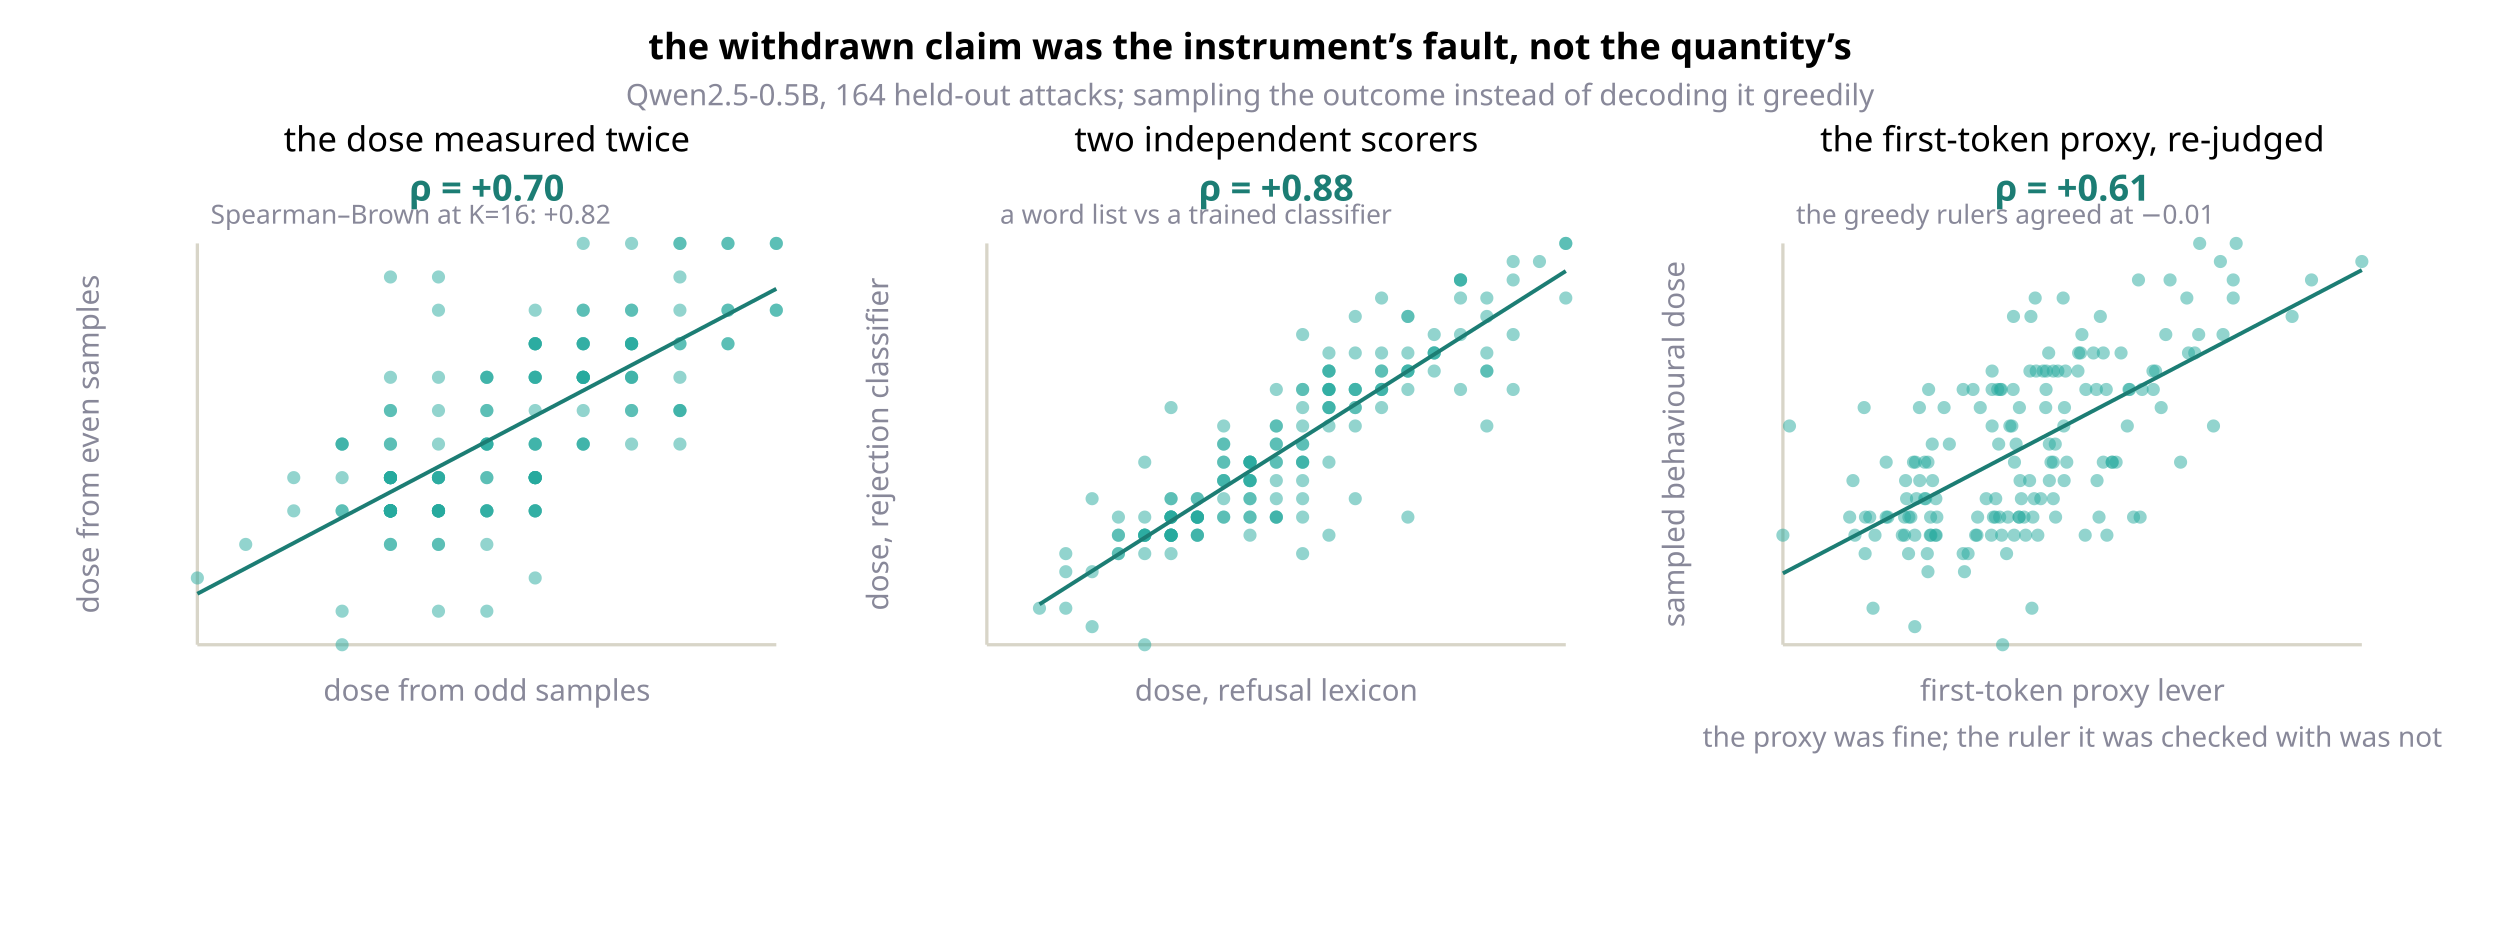
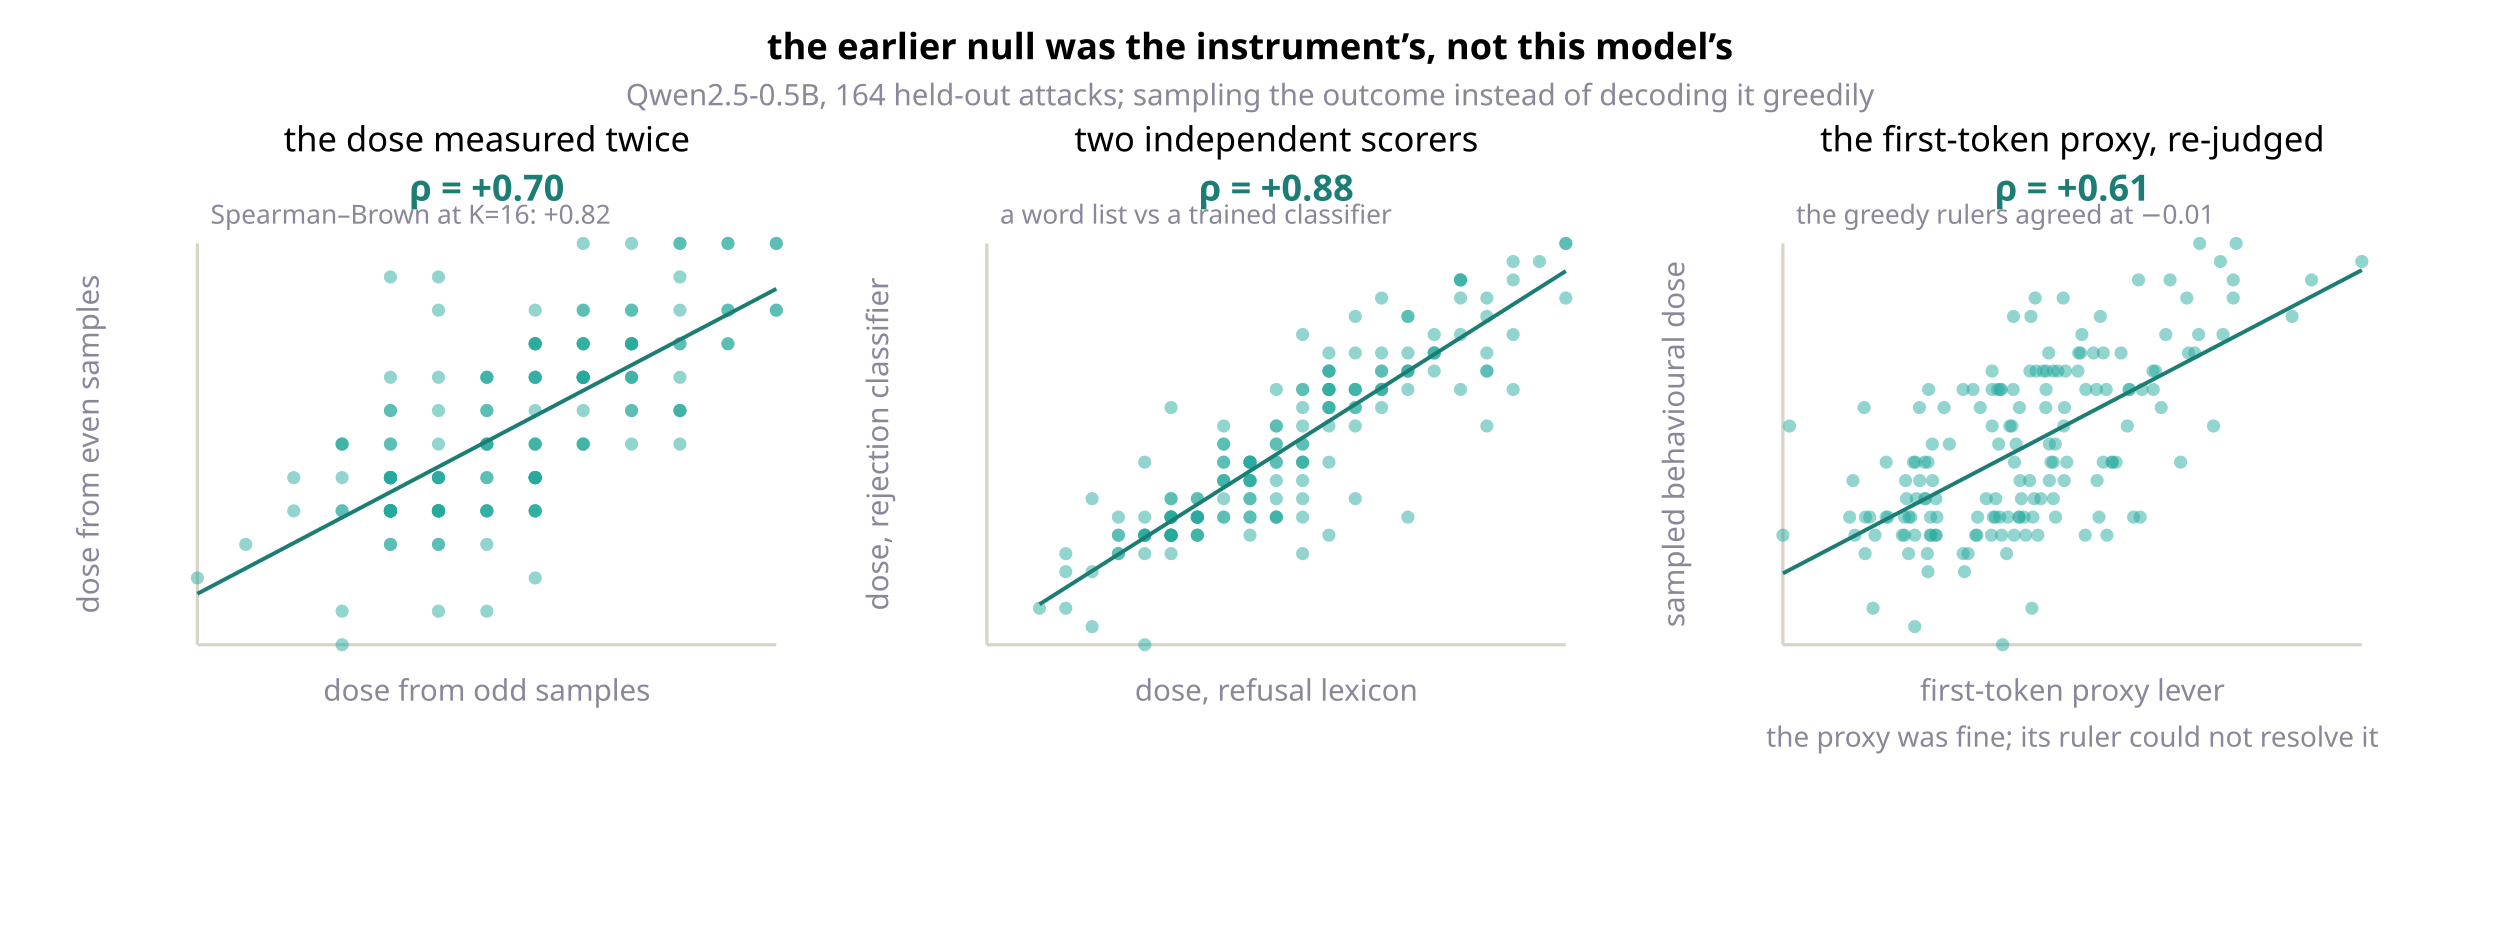
<svg xmlns="http://www.w3.org/2000/svg" viewBox="0 0 760 286" role="img" aria-label="The sampled instrument: split-half reliability, agreement between two scorers, and the proxy rehabilitated" font-family="ui-sans-serif,system-ui,sans-serif">
-   <text x="380" y="18" text-anchor="middle" font-size="11" font-weight="600" fill="currentColor">the withdrawn claim was the instrument’s fault, not the quantity’s</text>
+   <text x="380" y="18" text-anchor="middle" font-size="11" font-weight="600" fill="currentColor">the earlier null was the instrument’s, not this model’s</text>
  <text x="380" y="32" text-anchor="middle" font-size="9" fill="#889">Qwen2.5-0.5B, 164 held-out attacks; sampling the outcome instead of decoding it greedily</text>
  <text x="148" y="46" text-anchor="middle" font-size="10.5" fill="currentColor">the dose measured twice</text>
  <text x="148" y="61" text-anchor="middle" font-size="11" font-weight="600" fill="#1c7d74">ρ = +0.70</text>
  <line x1="60" y1="196" x2="236" y2="196" stroke="#d8d5c8" />
  <line x1="60" y1="196" x2="60" y2="74" stroke="#d8d5c8" />
  <text x="148" y="213" text-anchor="middle" font-size="9" fill="#889">dose from odd samples</text>
  <text x="30" y="135" text-anchor="middle" font-size="9" fill="#889" transform="rotate(-90 30 135)">dose from even samples</text>
  <circle cx="206.7" cy="124.8" r="2" fill="#26A99D" opacity="0.5" />
  <circle cx="133.3" cy="155.3" r="2" fill="#26A99D" opacity="0.5" />
  <circle cx="133.3" cy="155.3" r="2" fill="#26A99D" opacity="0.5" />
  <circle cx="148.0" cy="135.0" r="2" fill="#26A99D" opacity="0.5" />
  <circle cx="104.0" cy="135.0" r="2" fill="#26A99D" opacity="0.5" />
  <circle cx="148.0" cy="155.3" r="2" fill="#26A99D" opacity="0.5" />
  <circle cx="148.0" cy="135.0" r="2" fill="#26A99D" opacity="0.5" />
  <circle cx="133.3" cy="155.3" r="2" fill="#26A99D" opacity="0.5" />
  <circle cx="206.7" cy="84.2" r="2" fill="#26A99D" opacity="0.5" />
  <circle cx="177.3" cy="94.3" r="2" fill="#26A99D" opacity="0.5" />
  <circle cx="177.3" cy="104.5" r="2" fill="#26A99D" opacity="0.5" />
  <circle cx="206.7" cy="124.8" r="2" fill="#26A99D" opacity="0.5" />
  <circle cx="118.7" cy="155.3" r="2" fill="#26A99D" opacity="0.5" />
  <circle cx="162.7" cy="145.2" r="2" fill="#26A99D" opacity="0.5" />
  <circle cx="162.7" cy="94.3" r="2" fill="#26A99D" opacity="0.5" />
  <circle cx="162.7" cy="104.5" r="2" fill="#26A99D" opacity="0.5" />
  <circle cx="118.7" cy="145.2" r="2" fill="#26A99D" opacity="0.5" />
  <circle cx="177.3" cy="114.7" r="2" fill="#26A99D" opacity="0.5" />
  <circle cx="104.0" cy="155.3" r="2" fill="#26A99D" opacity="0.5" />
  <circle cx="162.7" cy="155.3" r="2" fill="#26A99D" opacity="0.5" />
  <circle cx="206.7" cy="114.7" r="2" fill="#26A99D" opacity="0.5" />
  <circle cx="177.3" cy="94.3" r="2" fill="#26A99D" opacity="0.5" />
  <circle cx="104.0" cy="135.0" r="2" fill="#26A99D" opacity="0.5" />
  <circle cx="162.7" cy="155.3" r="2" fill="#26A99D" opacity="0.5" />
  <circle cx="118.7" cy="135.0" r="2" fill="#26A99D" opacity="0.5" />
  <circle cx="118.7" cy="145.2" r="2" fill="#26A99D" opacity="0.5" />
  <circle cx="118.7" cy="165.5" r="2" fill="#26A99D" opacity="0.5" />
  <circle cx="118.7" cy="84.2" r="2" fill="#26A99D" opacity="0.5" />
  <circle cx="89.3" cy="145.2" r="2" fill="#26A99D" opacity="0.5" />
  <circle cx="118.7" cy="135.0" r="2" fill="#26A99D" opacity="0.5" />
  <circle cx="118.7" cy="124.8" r="2" fill="#26A99D" opacity="0.5" />
  <circle cx="118.7" cy="155.3" r="2" fill="#26A99D" opacity="0.5" />
  <circle cx="162.7" cy="114.7" r="2" fill="#26A99D" opacity="0.5" />
  <circle cx="192.0" cy="104.5" r="2" fill="#26A99D" opacity="0.5" />
  <circle cx="162.7" cy="114.7" r="2" fill="#26A99D" opacity="0.5" />
  <circle cx="192.0" cy="104.5" r="2" fill="#26A99D" opacity="0.5" />
  <circle cx="192.0" cy="124.8" r="2" fill="#26A99D" opacity="0.5" />
  <circle cx="118.7" cy="155.3" r="2" fill="#26A99D" opacity="0.5" />
  <circle cx="60.0" cy="175.7" r="2" fill="#26A99D" opacity="0.5" />
  <circle cx="118.7" cy="114.7" r="2" fill="#26A99D" opacity="0.5" />
  <circle cx="133.3" cy="155.3" r="2" fill="#26A99D" opacity="0.5" />
  <circle cx="148.0" cy="145.2" r="2" fill="#26A99D" opacity="0.5" />
  <circle cx="133.3" cy="165.5" r="2" fill="#26A99D" opacity="0.5" />
  <circle cx="118.7" cy="155.3" r="2" fill="#26A99D" opacity="0.5" />
  <circle cx="192.0" cy="94.3" r="2" fill="#26A99D" opacity="0.5" />
  <circle cx="148.0" cy="124.8" r="2" fill="#26A99D" opacity="0.5" />
  <circle cx="74.7" cy="165.5" r="2" fill="#26A99D" opacity="0.5" />
  <circle cx="104.0" cy="196.0" r="2" fill="#26A99D" opacity="0.5" />
  <circle cx="162.7" cy="145.2" r="2" fill="#26A99D" opacity="0.5" />
  <circle cx="148.0" cy="114.7" r="2" fill="#26A99D" opacity="0.5" />
  <circle cx="104.0" cy="185.8" r="2" fill="#26A99D" opacity="0.5" />
  <circle cx="89.3" cy="155.3" r="2" fill="#26A99D" opacity="0.5" />
  <circle cx="133.3" cy="145.2" r="2" fill="#26A99D" opacity="0.5" />
  <circle cx="177.3" cy="114.7" r="2" fill="#26A99D" opacity="0.5" />
  <circle cx="133.3" cy="185.8" r="2" fill="#26A99D" opacity="0.5" />
  <circle cx="118.7" cy="155.3" r="2" fill="#26A99D" opacity="0.5" />
  <circle cx="133.3" cy="145.2" r="2" fill="#26A99D" opacity="0.5" />
  <circle cx="133.3" cy="84.2" r="2" fill="#26A99D" opacity="0.5" />
  <circle cx="162.7" cy="135.0" r="2" fill="#26A99D" opacity="0.5" />
  <circle cx="133.3" cy="145.2" r="2" fill="#26A99D" opacity="0.5" />
  <circle cx="177.3" cy="135.0" r="2" fill="#26A99D" opacity="0.5" />
  <circle cx="133.3" cy="155.3" r="2" fill="#26A99D" opacity="0.5" />
  <circle cx="162.7" cy="104.5" r="2" fill="#26A99D" opacity="0.5" />
  <circle cx="177.3" cy="114.7" r="2" fill="#26A99D" opacity="0.5" />
  <circle cx="177.3" cy="114.7" r="2" fill="#26A99D" opacity="0.5" />
  <circle cx="177.3" cy="104.5" r="2" fill="#26A99D" opacity="0.5" />
  <circle cx="192.0" cy="124.8" r="2" fill="#26A99D" opacity="0.5" />
  <circle cx="118.7" cy="155.3" r="2" fill="#26A99D" opacity="0.5" />
  <circle cx="206.7" cy="104.5" r="2" fill="#26A99D" opacity="0.5" />
  <circle cx="162.7" cy="104.5" r="2" fill="#26A99D" opacity="0.5" />
  <circle cx="104.0" cy="155.3" r="2" fill="#26A99D" opacity="0.5" />
  <circle cx="177.3" cy="104.5" r="2" fill="#26A99D" opacity="0.5" />
  <circle cx="221.3" cy="94.3" r="2" fill="#26A99D" opacity="0.5" />
  <circle cx="162.7" cy="114.7" r="2" fill="#26A99D" opacity="0.5" />
  <circle cx="118.7" cy="155.3" r="2" fill="#26A99D" opacity="0.5" />
  <circle cx="162.7" cy="145.2" r="2" fill="#26A99D" opacity="0.5" />
  <circle cx="177.3" cy="135.0" r="2" fill="#26A99D" opacity="0.5" />
  <circle cx="192.0" cy="135.0" r="2" fill="#26A99D" opacity="0.5" />
  <circle cx="192.0" cy="114.7" r="2" fill="#26A99D" opacity="0.5" />
  <circle cx="104.0" cy="145.2" r="2" fill="#26A99D" opacity="0.5" />
  <circle cx="177.3" cy="114.7" r="2" fill="#26A99D" opacity="0.5" />
  <circle cx="162.7" cy="145.2" r="2" fill="#26A99D" opacity="0.5" />
  <circle cx="177.3" cy="135.0" r="2" fill="#26A99D" opacity="0.5" />
  <circle cx="162.7" cy="135.0" r="2" fill="#26A99D" opacity="0.5" />
  <circle cx="148.0" cy="135.0" r="2" fill="#26A99D" opacity="0.5" />
  <circle cx="162.7" cy="145.2" r="2" fill="#26A99D" opacity="0.5" />
  <circle cx="118.7" cy="145.2" r="2" fill="#26A99D" opacity="0.5" />
  <circle cx="162.7" cy="104.5" r="2" fill="#26A99D" opacity="0.5" />
  <circle cx="177.3" cy="124.8" r="2" fill="#26A99D" opacity="0.5" />
  <circle cx="148.0" cy="155.3" r="2" fill="#26A99D" opacity="0.5" />
  <circle cx="221.3" cy="104.5" r="2" fill="#26A99D" opacity="0.5" />
  <circle cx="118.7" cy="155.3" r="2" fill="#26A99D" opacity="0.5" />
  <circle cx="192.0" cy="114.7" r="2" fill="#26A99D" opacity="0.5" />
  <circle cx="206.7" cy="74.0" r="2" fill="#26A99D" opacity="0.5" />
  <circle cx="206.7" cy="104.5" r="2" fill="#26A99D" opacity="0.5" />
  <circle cx="133.3" cy="155.3" r="2" fill="#26A99D" opacity="0.5" />
  <circle cx="118.7" cy="155.3" r="2" fill="#26A99D" opacity="0.5" />
  <circle cx="162.7" cy="155.3" r="2" fill="#26A99D" opacity="0.5" />
  <circle cx="177.3" cy="114.7" r="2" fill="#26A99D" opacity="0.5" />
  <circle cx="206.7" cy="94.3" r="2" fill="#26A99D" opacity="0.5" />
  <circle cx="118.7" cy="155.3" r="2" fill="#26A99D" opacity="0.5" />
  <circle cx="148.0" cy="124.8" r="2" fill="#26A99D" opacity="0.5" />
  <circle cx="177.3" cy="74.0" r="2" fill="#26A99D" opacity="0.5" />
  <circle cx="133.3" cy="155.3" r="2" fill="#26A99D" opacity="0.5" />
  <circle cx="148.0" cy="155.3" r="2" fill="#26A99D" opacity="0.5" />
  <circle cx="206.7" cy="74.0" r="2" fill="#26A99D" opacity="0.5" />
  <circle cx="192.0" cy="114.7" r="2" fill="#26A99D" opacity="0.5" />
  <circle cx="177.3" cy="114.7" r="2" fill="#26A99D" opacity="0.5" />
  <circle cx="221.3" cy="104.5" r="2" fill="#26A99D" opacity="0.5" />
  <circle cx="148.0" cy="145.2" r="2" fill="#26A99D" opacity="0.5" />
  <circle cx="206.7" cy="124.8" r="2" fill="#26A99D" opacity="0.5" />
  <circle cx="118.7" cy="165.5" r="2" fill="#26A99D" opacity="0.5" />
  <circle cx="104.0" cy="135.0" r="2" fill="#26A99D" opacity="0.5" />
  <circle cx="162.7" cy="104.5" r="2" fill="#26A99D" opacity="0.5" />
  <circle cx="221.3" cy="74.0" r="2" fill="#26A99D" opacity="0.5" />
  <circle cx="118.7" cy="155.3" r="2" fill="#26A99D" opacity="0.5" />
  <circle cx="236.0" cy="94.3" r="2" fill="#26A99D" opacity="0.5" />
  <circle cx="118.7" cy="155.3" r="2" fill="#26A99D" opacity="0.5" />
  <circle cx="162.7" cy="155.3" r="2" fill="#26A99D" opacity="0.5" />
  <circle cx="133.3" cy="114.7" r="2" fill="#26A99D" opacity="0.5" />
  <circle cx="192.0" cy="104.5" r="2" fill="#26A99D" opacity="0.5" />
  <circle cx="118.7" cy="145.2" r="2" fill="#26A99D" opacity="0.5" />
  <circle cx="118.7" cy="145.2" r="2" fill="#26A99D" opacity="0.5" />
  <circle cx="162.7" cy="114.7" r="2" fill="#26A99D" opacity="0.5" />
  <circle cx="148.0" cy="185.8" r="2" fill="#26A99D" opacity="0.5" />
  <circle cx="133.3" cy="155.3" r="2" fill="#26A99D" opacity="0.5" />
  <circle cx="133.3" cy="155.3" r="2" fill="#26A99D" opacity="0.5" />
  <circle cx="148.0" cy="114.7" r="2" fill="#26A99D" opacity="0.5" />
  <circle cx="148.0" cy="114.7" r="2" fill="#26A99D" opacity="0.5" />
  <circle cx="133.3" cy="124.8" r="2" fill="#26A99D" opacity="0.5" />
  <circle cx="162.7" cy="175.7" r="2" fill="#26A99D" opacity="0.5" />
  <circle cx="133.3" cy="145.2" r="2" fill="#26A99D" opacity="0.5" />
  <circle cx="118.7" cy="155.3" r="2" fill="#26A99D" opacity="0.5" />
  <circle cx="118.7" cy="155.3" r="2" fill="#26A99D" opacity="0.5" />
  <circle cx="162.7" cy="135.0" r="2" fill="#26A99D" opacity="0.5" />
  <circle cx="221.3" cy="74.0" r="2" fill="#26A99D" opacity="0.5" />
  <circle cx="148.0" cy="135.0" r="2" fill="#26A99D" opacity="0.5" />
  <circle cx="133.3" cy="94.3" r="2" fill="#26A99D" opacity="0.5" />
  <circle cx="192.0" cy="104.5" r="2" fill="#26A99D" opacity="0.5" />
  <circle cx="133.3" cy="145.2" r="2" fill="#26A99D" opacity="0.5" />
  <circle cx="118.7" cy="145.2" r="2" fill="#26A99D" opacity="0.5" />
  <circle cx="192.0" cy="94.3" r="2" fill="#26A99D" opacity="0.5" />
  <circle cx="118.7" cy="145.2" r="2" fill="#26A99D" opacity="0.5" />
  <circle cx="148.0" cy="165.5" r="2" fill="#26A99D" opacity="0.5" />
  <circle cx="118.7" cy="155.3" r="2" fill="#26A99D" opacity="0.5" />
  <circle cx="192.0" cy="104.5" r="2" fill="#26A99D" opacity="0.5" />
  <circle cx="206.7" cy="135.0" r="2" fill="#26A99D" opacity="0.5" />
  <circle cx="133.3" cy="135.0" r="2" fill="#26A99D" opacity="0.5" />
  <circle cx="118.7" cy="145.2" r="2" fill="#26A99D" opacity="0.5" />
  <circle cx="133.3" cy="165.5" r="2" fill="#26A99D" opacity="0.5" />
  <circle cx="162.7" cy="145.2" r="2" fill="#26A99D" opacity="0.5" />
  <circle cx="118.7" cy="155.3" r="2" fill="#26A99D" opacity="0.5" />
  <circle cx="177.3" cy="104.5" r="2" fill="#26A99D" opacity="0.5" />
  <circle cx="118.7" cy="124.8" r="2" fill="#26A99D" opacity="0.5" />
  <circle cx="118.7" cy="145.2" r="2" fill="#26A99D" opacity="0.5" />
  <circle cx="236.0" cy="74.0" r="2" fill="#26A99D" opacity="0.5" />
  <circle cx="148.0" cy="155.3" r="2" fill="#26A99D" opacity="0.5" />
  <circle cx="236.0" cy="94.3" r="2" fill="#26A99D" opacity="0.5" />
  <circle cx="221.3" cy="94.3" r="2" fill="#26A99D" opacity="0.5" />
  <circle cx="162.7" cy="145.2" r="2" fill="#26A99D" opacity="0.5" />
  <circle cx="236.0" cy="74.0" r="2" fill="#26A99D" opacity="0.5" />
  <circle cx="192.0" cy="74.0" r="2" fill="#26A99D" opacity="0.5" />
  <circle cx="162.7" cy="124.8" r="2" fill="#26A99D" opacity="0.5" />
  <circle cx="162.7" cy="145.2" r="2" fill="#26A99D" opacity="0.5" />
  <line x1="60.0" y1="180.5" x2="236.0" y2="87.8" stroke="#1c7d74" stroke-width="1.2" />
  <text x="64" y="68" font-size="8" fill="#889">Spearman–Brown at K=16: +0.82</text>
  <text x="388" y="46" text-anchor="middle" font-size="10.5" fill="currentColor">two independent scorers</text>
  <text x="388" y="61" text-anchor="middle" font-size="11" font-weight="600" fill="#1c7d74">ρ = +0.88</text>
  <line x1="300" y1="196" x2="476" y2="196" stroke="#d8d5c8" />
  <line x1="300" y1="196" x2="300" y2="74" stroke="#d8d5c8" />
  <text x="388" y="213" text-anchor="middle" font-size="9" fill="#889">dose, refusal lexicon</text>
  <text x="270" y="135" text-anchor="middle" font-size="9" fill="#889" transform="rotate(-90 270 135)">dose, rejection classifier</text>
  <circle cx="420.0" cy="112.8" r="2" fill="#26A99D" opacity="0.5" />
  <circle cx="364.0" cy="157.2" r="2" fill="#26A99D" opacity="0.5" />
  <circle cx="388.0" cy="157.2" r="2" fill="#26A99D" opacity="0.5" />
  <circle cx="396.0" cy="140.5" r="2" fill="#26A99D" opacity="0.5" />
  <circle cx="356.0" cy="157.2" r="2" fill="#26A99D" opacity="0.5" />
  <circle cx="364.0" cy="151.6" r="2" fill="#26A99D" opacity="0.5" />
  <circle cx="388.0" cy="140.5" r="2" fill="#26A99D" opacity="0.5" />
  <circle cx="364.0" cy="157.2" r="2" fill="#26A99D" opacity="0.5" />
  <circle cx="444.0" cy="90.6" r="2" fill="#26A99D" opacity="0.5" />
  <circle cx="428.0" cy="107.3" r="2" fill="#26A99D" opacity="0.5" />
  <circle cx="404.0" cy="112.8" r="2" fill="#26A99D" opacity="0.5" />
  <circle cx="428.0" cy="112.8" r="2" fill="#26A99D" opacity="0.5" />
  <circle cx="364.0" cy="162.7" r="2" fill="#26A99D" opacity="0.5" />
  <circle cx="380.0" cy="140.5" r="2" fill="#26A99D" opacity="0.5" />
  <circle cx="404.0" cy="112.8" r="2" fill="#26A99D" opacity="0.5" />
  <circle cx="420.0" cy="118.4" r="2" fill="#26A99D" opacity="0.5" />
  <circle cx="364.0" cy="157.2" r="2" fill="#26A99D" opacity="0.5" />
  <circle cx="404.0" cy="118.4" r="2" fill="#26A99D" opacity="0.5" />
  <circle cx="356.0" cy="168.3" r="2" fill="#26A99D" opacity="0.5" />
  <circle cx="372.0" cy="146.1" r="2" fill="#26A99D" opacity="0.5" />
  <circle cx="404.0" cy="107.3" r="2" fill="#26A99D" opacity="0.5" />
  <circle cx="436.0" cy="107.3" r="2" fill="#26A99D" opacity="0.5" />
  <circle cx="356.0" cy="157.2" r="2" fill="#26A99D" opacity="0.5" />
  <circle cx="372.0" cy="146.1" r="2" fill="#26A99D" opacity="0.5" />
  <circle cx="396.0" cy="151.6" r="2" fill="#26A99D" opacity="0.5" />
  <circle cx="388.0" cy="157.2" r="2" fill="#26A99D" opacity="0.5" />
  <circle cx="396.0" cy="168.3" r="2" fill="#26A99D" opacity="0.5" />
  <circle cx="356.0" cy="123.9" r="2" fill="#26A99D" opacity="0.5" />
  <circle cx="340.0" cy="168.3" r="2" fill="#26A99D" opacity="0.5" />
  <circle cx="380.0" cy="151.6" r="2" fill="#26A99D" opacity="0.5" />
  <circle cx="380.0" cy="146.1" r="2" fill="#26A99D" opacity="0.5" />
  <circle cx="356.0" cy="162.7" r="2" fill="#26A99D" opacity="0.5" />
  <circle cx="420.0" cy="123.9" r="2" fill="#26A99D" opacity="0.5" />
  <circle cx="412.0" cy="107.3" r="2" fill="#26A99D" opacity="0.5" />
  <circle cx="412.0" cy="123.9" r="2" fill="#26A99D" opacity="0.5" />
  <circle cx="452.0" cy="107.3" r="2" fill="#26A99D" opacity="0.5" />
  <circle cx="396.0" cy="118.4" r="2" fill="#26A99D" opacity="0.5" />
  <circle cx="356.0" cy="162.7" r="2" fill="#26A99D" opacity="0.5" />
  <circle cx="348.0" cy="196.0" r="2" fill="#26A99D" opacity="0.5" />
  <circle cx="372.0" cy="140.5" r="2" fill="#26A99D" opacity="0.5" />
  <circle cx="364.0" cy="157.2" r="2" fill="#26A99D" opacity="0.5" />
  <circle cx="380.0" cy="146.1" r="2" fill="#26A99D" opacity="0.5" />
  <circle cx="348.0" cy="162.7" r="2" fill="#26A99D" opacity="0.5" />
  <circle cx="356.0" cy="162.7" r="2" fill="#26A99D" opacity="0.5" />
  <circle cx="396.0" cy="101.7" r="2" fill="#26A99D" opacity="0.5" />
  <circle cx="372.0" cy="135.0" r="2" fill="#26A99D" opacity="0.5" />
  <circle cx="324.0" cy="184.9" r="2" fill="#26A99D" opacity="0.5" />
  <circle cx="332.0" cy="190.5" r="2" fill="#26A99D" opacity="0.5" />
  <circle cx="380.0" cy="140.5" r="2" fill="#26A99D" opacity="0.5" />
  <circle cx="388.0" cy="129.5" r="2" fill="#26A99D" opacity="0.5" />
  <circle cx="316.0" cy="184.9" r="2" fill="#26A99D" opacity="0.5" />
  <circle cx="332.0" cy="173.8" r="2" fill="#26A99D" opacity="0.5" />
  <circle cx="356.0" cy="151.6" r="2" fill="#26A99D" opacity="0.5" />
  <circle cx="404.0" cy="118.4" r="2" fill="#26A99D" opacity="0.5" />
  <circle cx="324.0" cy="173.8" r="2" fill="#26A99D" opacity="0.5" />
  <circle cx="340.0" cy="162.7" r="2" fill="#26A99D" opacity="0.5" />
  <circle cx="364.0" cy="151.6" r="2" fill="#26A99D" opacity="0.5" />
  <circle cx="388.0" cy="118.4" r="2" fill="#26A99D" opacity="0.5" />
  <circle cx="388.0" cy="135.0" r="2" fill="#26A99D" opacity="0.5" />
  <circle cx="388.0" cy="151.6" r="2" fill="#26A99D" opacity="0.5" />
  <circle cx="388.0" cy="129.5" r="2" fill="#26A99D" opacity="0.5" />
  <circle cx="388.0" cy="157.2" r="2" fill="#26A99D" opacity="0.5" />
  <circle cx="444.0" cy="118.4" r="2" fill="#26A99D" opacity="0.5" />
  <circle cx="412.0" cy="118.4" r="2" fill="#26A99D" opacity="0.5" />
  <circle cx="412.0" cy="118.4" r="2" fill="#26A99D" opacity="0.5" />
  <circle cx="428.0" cy="112.8" r="2" fill="#26A99D" opacity="0.5" />
  <circle cx="420.0" cy="118.4" r="2" fill="#26A99D" opacity="0.5" />
  <circle cx="364.0" cy="162.7" r="2" fill="#26A99D" opacity="0.5" />
  <circle cx="460.0" cy="101.7" r="2" fill="#26A99D" opacity="0.5" />
  <circle cx="428.0" cy="118.4" r="2" fill="#26A99D" opacity="0.5" />
  <circle cx="324.0" cy="168.3" r="2" fill="#26A99D" opacity="0.5" />
  <circle cx="452.0" cy="112.8" r="2" fill="#26A99D" opacity="0.5" />
  <circle cx="452.0" cy="90.6" r="2" fill="#26A99D" opacity="0.5" />
  <circle cx="412.0" cy="123.9" r="2" fill="#26A99D" opacity="0.5" />
  <circle cx="348.0" cy="162.7" r="2" fill="#26A99D" opacity="0.5" />
  <circle cx="380.0" cy="140.5" r="2" fill="#26A99D" opacity="0.5" />
  <circle cx="404.0" cy="129.5" r="2" fill="#26A99D" opacity="0.5" />
  <circle cx="404.0" cy="123.9" r="2" fill="#26A99D" opacity="0.5" />
  <circle cx="452.0" cy="112.8" r="2" fill="#26A99D" opacity="0.5" />
  <circle cx="356.0" cy="162.7" r="2" fill="#26A99D" opacity="0.5" />
  <circle cx="412.0" cy="118.4" r="2" fill="#26A99D" opacity="0.5" />
  <circle cx="348.0" cy="140.5" r="2" fill="#26A99D" opacity="0.5" />
  <circle cx="396.0" cy="129.5" r="2" fill="#26A99D" opacity="0.5" />
  <circle cx="372.0" cy="135.0" r="2" fill="#26A99D" opacity="0.5" />
  <circle cx="380.0" cy="140.5" r="2" fill="#26A99D" opacity="0.5" />
  <circle cx="388.0" cy="140.5" r="2" fill="#26A99D" opacity="0.5" />
  <circle cx="356.0" cy="157.2" r="2" fill="#26A99D" opacity="0.5" />
  <circle cx="404.0" cy="118.4" r="2" fill="#26A99D" opacity="0.5" />
  <circle cx="404.0" cy="123.9" r="2" fill="#26A99D" opacity="0.5" />
  <circle cx="332.0" cy="151.6" r="2" fill="#26A99D" opacity="0.5" />
  <circle cx="428.0" cy="96.2" r="2" fill="#26A99D" opacity="0.5" />
  <circle cx="348.0" cy="162.7" r="2" fill="#26A99D" opacity="0.5" />
  <circle cx="428.0" cy="112.8" r="2" fill="#26A99D" opacity="0.5" />
  <circle cx="460.0" cy="85.1" r="2" fill="#26A99D" opacity="0.5" />
  <circle cx="436.0" cy="101.7" r="2" fill="#26A99D" opacity="0.5" />
  <circle cx="356.0" cy="157.2" r="2" fill="#26A99D" opacity="0.5" />
  <circle cx="348.0" cy="162.7" r="2" fill="#26A99D" opacity="0.5" />
  <circle cx="380.0" cy="146.1" r="2" fill="#26A99D" opacity="0.5" />
  <circle cx="420.0" cy="118.4" r="2" fill="#26A99D" opacity="0.5" />
  <circle cx="428.0" cy="96.2" r="2" fill="#26A99D" opacity="0.5" />
  <circle cx="348.0" cy="162.7" r="2" fill="#26A99D" opacity="0.5" />
  <circle cx="396.0" cy="135.0" r="2" fill="#26A99D" opacity="0.5" />
  <circle cx="452.0" cy="96.2" r="2" fill="#26A99D" opacity="0.5" />
  <circle cx="372.0" cy="157.2" r="2" fill="#26A99D" opacity="0.5" />
  <circle cx="372.0" cy="151.6" r="2" fill="#26A99D" opacity="0.5" />
  <circle cx="444.0" cy="85.1" r="2" fill="#26A99D" opacity="0.5" />
  <circle cx="436.0" cy="112.8" r="2" fill="#26A99D" opacity="0.5" />
  <circle cx="396.0" cy="118.4" r="2" fill="#26A99D" opacity="0.5" />
  <circle cx="412.0" cy="96.2" r="2" fill="#26A99D" opacity="0.5" />
  <circle cx="372.0" cy="146.1" r="2" fill="#26A99D" opacity="0.5" />
  <circle cx="420.0" cy="112.8" r="2" fill="#26A99D" opacity="0.5" />
  <circle cx="348.0" cy="168.3" r="2" fill="#26A99D" opacity="0.5" />
  <circle cx="364.0" cy="157.2" r="2" fill="#26A99D" opacity="0.5" />
  <circle cx="404.0" cy="118.4" r="2" fill="#26A99D" opacity="0.5" />
  <circle cx="468.0" cy="79.5" r="2" fill="#26A99D" opacity="0.5" />
  <circle cx="340.0" cy="162.7" r="2" fill="#26A99D" opacity="0.5" />
  <circle cx="444.0" cy="85.1" r="2" fill="#26A99D" opacity="0.5" />
  <circle cx="380.0" cy="162.7" r="2" fill="#26A99D" opacity="0.5" />
  <circle cx="396.0" cy="146.1" r="2" fill="#26A99D" opacity="0.5" />
  <circle cx="388.0" cy="135.0" r="2" fill="#26A99D" opacity="0.5" />
  <circle cx="420.0" cy="107.3" r="2" fill="#26A99D" opacity="0.5" />
  <circle cx="356.0" cy="157.2" r="2" fill="#26A99D" opacity="0.5" />
  <circle cx="364.0" cy="157.2" r="2" fill="#26A99D" opacity="0.5" />
  <circle cx="404.0" cy="123.9" r="2" fill="#26A99D" opacity="0.5" />
  <circle cx="340.0" cy="168.3" r="2" fill="#26A99D" opacity="0.5" />
  <circle cx="348.0" cy="157.2" r="2" fill="#26A99D" opacity="0.5" />
  <circle cx="356.0" cy="157.2" r="2" fill="#26A99D" opacity="0.5" />
  <circle cx="372.0" cy="129.5" r="2" fill="#26A99D" opacity="0.5" />
  <circle cx="412.0" cy="129.5" r="2" fill="#26A99D" opacity="0.5" />
  <circle cx="396.0" cy="140.5" r="2" fill="#26A99D" opacity="0.5" />
  <circle cx="340.0" cy="157.2" r="2" fill="#26A99D" opacity="0.5" />
  <circle cx="380.0" cy="151.6" r="2" fill="#26A99D" opacity="0.5" />
  <circle cx="356.0" cy="162.7" r="2" fill="#26A99D" opacity="0.5" />
  <circle cx="364.0" cy="162.7" r="2" fill="#26A99D" opacity="0.5" />
  <circle cx="396.0" cy="135.0" r="2" fill="#26A99D" opacity="0.5" />
  <circle cx="460.0" cy="79.5" r="2" fill="#26A99D" opacity="0.5" />
  <circle cx="396.0" cy="140.5" r="2" fill="#26A99D" opacity="0.5" />
  <circle cx="396.0" cy="123.9" r="2" fill="#26A99D" opacity="0.5" />
  <circle cx="436.0" cy="107.3" r="2" fill="#26A99D" opacity="0.5" />
  <circle cx="412.0" cy="151.6" r="2" fill="#26A99D" opacity="0.5" />
  <circle cx="380.0" cy="157.2" r="2" fill="#26A99D" opacity="0.5" />
  <circle cx="444.0" cy="101.7" r="2" fill="#26A99D" opacity="0.5" />
  <circle cx="396.0" cy="157.2" r="2" fill="#26A99D" opacity="0.5" />
  <circle cx="428.0" cy="157.2" r="2" fill="#26A99D" opacity="0.5" />
  <circle cx="356.0" cy="162.7" r="2" fill="#26A99D" opacity="0.5" />
  <circle cx="436.0" cy="107.3" r="2" fill="#26A99D" opacity="0.5" />
  <circle cx="460.0" cy="118.4" r="2" fill="#26A99D" opacity="0.5" />
  <circle cx="380.0" cy="146.1" r="2" fill="#26A99D" opacity="0.5" />
  <circle cx="372.0" cy="157.2" r="2" fill="#26A99D" opacity="0.5" />
  <circle cx="404.0" cy="162.7" r="2" fill="#26A99D" opacity="0.5" />
  <circle cx="372.0" cy="140.5" r="2" fill="#26A99D" opacity="0.5" />
  <circle cx="356.0" cy="162.7" r="2" fill="#26A99D" opacity="0.5" />
  <circle cx="404.0" cy="112.8" r="2" fill="#26A99D" opacity="0.5" />
  <circle cx="388.0" cy="146.1" r="2" fill="#26A99D" opacity="0.5" />
  <circle cx="380.0" cy="157.2" r="2" fill="#26A99D" opacity="0.5" />
  <circle cx="476.0" cy="74.0" r="2" fill="#26A99D" opacity="0.5" />
  <circle cx="356.0" cy="151.6" r="2" fill="#26A99D" opacity="0.5" />
  <circle cx="444.0" cy="85.1" r="2" fill="#26A99D" opacity="0.5" />
  <circle cx="476.0" cy="90.6" r="2" fill="#26A99D" opacity="0.5" />
  <circle cx="404.0" cy="140.5" r="2" fill="#26A99D" opacity="0.5" />
  <circle cx="476.0" cy="74.0" r="2" fill="#26A99D" opacity="0.5" />
  <circle cx="420.0" cy="90.6" r="2" fill="#26A99D" opacity="0.5" />
  <circle cx="452.0" cy="129.5" r="2" fill="#26A99D" opacity="0.5" />
  <circle cx="380.0" cy="140.5" r="2" fill="#26A99D" opacity="0.5" />
  <line x1="316.0" y1="183.7" x2="476.0" y2="82.4" stroke="#1c7d74" stroke-width="1.2" />
  <text x="304" y="68" font-size="8" fill="#889">a word list vs a trained classifier</text>
  <text x="630" y="46" text-anchor="middle" font-size="10.5" fill="currentColor">the first-token proxy, re-judged</text>
  <text x="630" y="61" text-anchor="middle" font-size="11" font-weight="600" fill="#1c7d74">ρ = +0.61</text>
  <line x1="542" y1="196" x2="718" y2="196" stroke="#d8d5c8" />
  <line x1="542" y1="196" x2="542" y2="74" stroke="#d8d5c8" />
  <text x="630" y="213" text-anchor="middle" font-size="9" fill="#889">first-token proxy lever</text>
  <text x="512" y="135" text-anchor="middle" font-size="9" fill="#889" transform="rotate(-90 512 135)">sampled behavioural dose</text>
  <circle cx="624.2" cy="112.8" r="2" fill="#26A99D" opacity="0.5" />
  <circle cx="567.1" cy="157.2" r="2" fill="#26A99D" opacity="0.5" />
  <circle cx="610.4" cy="157.2" r="2" fill="#26A99D" opacity="0.5" />
  <circle cx="628.3" cy="140.5" r="2" fill="#26A99D" opacity="0.5" />
  <circle cx="573.9" cy="157.2" r="2" fill="#26A99D" opacity="0.5" />
  <circle cx="588.5" cy="151.6" r="2" fill="#26A99D" opacity="0.5" />
  <circle cx="642.1" cy="140.5" r="2" fill="#26A99D" opacity="0.5" />
  <circle cx="562.3" cy="157.2" r="2" fill="#26A99D" opacity="0.5" />
  <circle cx="627.2" cy="90.6" r="2" fill="#26A99D" opacity="0.5" />
  <circle cx="632.5" cy="107.3" r="2" fill="#26A99D" opacity="0.5" />
  <circle cx="622.1" cy="112.8" r="2" fill="#26A99D" opacity="0.5" />
  <circle cx="617.1" cy="112.8" r="2" fill="#26A99D" opacity="0.5" />
  <circle cx="588.4" cy="162.7" r="2" fill="#26A99D" opacity="0.5" />
  <circle cx="573.4" cy="140.5" r="2" fill="#26A99D" opacity="0.5" />
  <circle cx="605.6" cy="112.8" r="2" fill="#26A99D" opacity="0.5" />
  <circle cx="605.6" cy="118.4" r="2" fill="#26A99D" opacity="0.5" />
  <circle cx="580.3" cy="157.2" r="2" fill="#26A99D" opacity="0.5" />
  <circle cx="612.0" cy="118.4" r="2" fill="#26A99D" opacity="0.5" />
  <circle cx="598.3" cy="168.3" r="2" fill="#26A99D" opacity="0.5" />
  <circle cx="563.3" cy="146.1" r="2" fill="#26A99D" opacity="0.5" />
  <circle cx="639.4" cy="107.3" r="2" fill="#26A99D" opacity="0.5" />
  <circle cx="631.9" cy="107.3" r="2" fill="#26A99D" opacity="0.5" />
  <circle cx="588.8" cy="157.2" r="2" fill="#26A99D" opacity="0.5" />
  <circle cx="623.0" cy="146.1" r="2" fill="#26A99D" opacity="0.5" />
  <circle cx="582.6" cy="151.6" r="2" fill="#26A99D" opacity="0.5" />
  <circle cx="573.4" cy="157.2" r="2" fill="#26A99D" opacity="0.5" />
  <circle cx="585.9" cy="168.3" r="2" fill="#26A99D" opacity="0.5" />
  <circle cx="591.0" cy="123.9" r="2" fill="#26A99D" opacity="0.5" />
  <circle cx="596.8" cy="168.3" r="2" fill="#26A99D" opacity="0.5" />
  <circle cx="603.8" cy="151.6" r="2" fill="#26A99D" opacity="0.5" />
  <circle cx="627.5" cy="146.1" r="2" fill="#26A99D" opacity="0.5" />
  <circle cx="582.1" cy="162.7" r="2" fill="#26A99D" opacity="0.5" />
  <circle cx="657.0" cy="123.9" r="2" fill="#26A99D" opacity="0.5" />
  <circle cx="665.3" cy="107.3" r="2" fill="#26A99D" opacity="0.5" />
  <circle cx="627.6" cy="123.9" r="2" fill="#26A99D" opacity="0.5" />
  <circle cx="636.4" cy="107.3" r="2" fill="#26A99D" opacity="0.5" />
  <circle cx="599.8" cy="118.4" r="2" fill="#26A99D" opacity="0.5" />
  <circle cx="605.4" cy="162.7" r="2" fill="#26A99D" opacity="0.5" />
  <circle cx="608.8" cy="196.0" r="2" fill="#26A99D" opacity="0.5" />
  <circle cx="643.3" cy="140.5" r="2" fill="#26A99D" opacity="0.5" />
  <circle cx="579.0" cy="157.2" r="2" fill="#26A99D" opacity="0.5" />
  <circle cx="587.5" cy="146.1" r="2" fill="#26A99D" opacity="0.5" />
  <circle cx="619.5" cy="162.7" r="2" fill="#26A99D" opacity="0.5" />
  <circle cx="570.0" cy="162.7" r="2" fill="#26A99D" opacity="0.5" />
  <circle cx="632.9" cy="101.7" r="2" fill="#26A99D" opacity="0.5" />
  <circle cx="624.8" cy="135.0" r="2" fill="#26A99D" opacity="0.5" />
  <circle cx="569.4" cy="184.9" r="2" fill="#26A99D" opacity="0.5" />
  <circle cx="582.1" cy="190.5" r="2" fill="#26A99D" opacity="0.5" />
  <circle cx="612.4" cy="140.5" r="2" fill="#26A99D" opacity="0.5" />
  <circle cx="544.0" cy="129.5" r="2" fill="#26A99D" opacity="0.5" />
  <circle cx="617.7" cy="184.9" r="2" fill="#26A99D" opacity="0.5" />
  <circle cx="597.2" cy="173.8" r="2" fill="#26A99D" opacity="0.5" />
  <circle cx="579.6" cy="151.6" r="2" fill="#26A99D" opacity="0.5" />
  <circle cx="586.3" cy="118.4" r="2" fill="#26A99D" opacity="0.5" />
  <circle cx="586.1" cy="173.8" r="2" fill="#26A99D" opacity="0.5" />
  <circle cx="579.0" cy="162.7" r="2" fill="#26A99D" opacity="0.5" />
  <circle cx="624.2" cy="151.6" r="2" fill="#26A99D" opacity="0.5" />
  <circle cx="596.8" cy="118.4" r="2" fill="#26A99D" opacity="0.5" />
  <circle cx="612.9" cy="135.0" r="2" fill="#26A99D" opacity="0.5" />
  <circle cx="585.1" cy="151.6" r="2" fill="#26A99D" opacity="0.5" />
  <circle cx="605.6" cy="129.5" r="2" fill="#26A99D" opacity="0.5" />
  <circle cx="568.4" cy="157.2" r="2" fill="#26A99D" opacity="0.5" />
  <circle cx="651.2" cy="118.4" r="2" fill="#26A99D" opacity="0.5" />
  <circle cx="608.1" cy="118.4" r="2" fill="#26A99D" opacity="0.5" />
  <circle cx="608.4" cy="118.4" r="2" fill="#26A99D" opacity="0.5" />
  <circle cx="627.9" cy="112.8" r="2" fill="#26A99D" opacity="0.5" />
  <circle cx="647.2" cy="118.4" r="2" fill="#26A99D" opacity="0.5" />
  <circle cx="563.9" cy="162.7" r="2" fill="#26A99D" opacity="0.5" />
  <circle cx="675.8" cy="101.7" r="2" fill="#26A99D" opacity="0.5" />
  <circle cx="647.4" cy="118.4" r="2" fill="#26A99D" opacity="0.5" />
  <circle cx="580.2" cy="168.3" r="2" fill="#26A99D" opacity="0.5" />
  <circle cx="621.1" cy="112.8" r="2" fill="#26A99D" opacity="0.5" />
  <circle cx="618.7" cy="90.6" r="2" fill="#26A99D" opacity="0.5" />
  <circle cx="583.5" cy="123.9" r="2" fill="#26A99D" opacity="0.5" />
  <circle cx="542.0" cy="162.7" r="2" fill="#26A99D" opacity="0.5" />
  <circle cx="581.7" cy="140.5" r="2" fill="#26A99D" opacity="0.5" />
  <circle cx="611.6" cy="129.5" r="2" fill="#26A99D" opacity="0.5" />
  <circle cx="621.9" cy="123.9" r="2" fill="#26A99D" opacity="0.5" />
  <circle cx="625.6" cy="112.8" r="2" fill="#26A99D" opacity="0.5" />
  <circle cx="601.0" cy="162.7" r="2" fill="#26A99D" opacity="0.5" />
  <circle cx="640.3" cy="118.4" r="2" fill="#26A99D" opacity="0.5" />
  <circle cx="624.2" cy="140.5" r="2" fill="#26A99D" opacity="0.5" />
  <circle cx="611.0" cy="129.5" r="2" fill="#26A99D" opacity="0.5" />
  <circle cx="607.6" cy="135.0" r="2" fill="#26A99D" opacity="0.5" />
  <circle cx="585.1" cy="140.5" r="2" fill="#26A99D" opacity="0.5" />
  <circle cx="582.3" cy="140.5" r="2" fill="#26A99D" opacity="0.5" />
  <circle cx="638.1" cy="157.2" r="2" fill="#26A99D" opacity="0.5" />
  <circle cx="654.6" cy="118.4" r="2" fill="#26A99D" opacity="0.5" />
  <circle cx="602.0" cy="123.9" r="2" fill="#26A99D" opacity="0.5" />
  <circle cx="585.4" cy="151.6" r="2" fill="#26A99D" opacity="0.5" />
  <circle cx="638.5" cy="96.2" r="2" fill="#26A99D" opacity="0.5" />
  <circle cx="587.0" cy="162.7" r="2" fill="#26A99D" opacity="0.5" />
  <circle cx="631.7" cy="112.8" r="2" fill="#26A99D" opacity="0.5" />
  <circle cx="678.9" cy="85.1" r="2" fill="#26A99D" opacity="0.5" />
  <circle cx="668.4" cy="101.7" r="2" fill="#26A99D" opacity="0.5" />
  <circle cx="624.9" cy="157.2" r="2" fill="#26A99D" opacity="0.5" />
  <circle cx="640.5" cy="162.7" r="2" fill="#26A99D" opacity="0.5" />
  <circle cx="614.1" cy="146.1" r="2" fill="#26A99D" opacity="0.5" />
  <circle cx="622.0" cy="118.4" r="2" fill="#26A99D" opacity="0.5" />
  <circle cx="612.1" cy="96.2" r="2" fill="#26A99D" opacity="0.5" />
  <circle cx="578.3" cy="162.7" r="2" fill="#26A99D" opacity="0.5" />
  <circle cx="623.0" cy="135.0" r="2" fill="#26A99D" opacity="0.5" />
  <circle cx="696.8" cy="96.2" r="2" fill="#26A99D" opacity="0.5" />
  <circle cx="606.6" cy="157.2" r="2" fill="#26A99D" opacity="0.5" />
  <circle cx="606.7" cy="151.6" r="2" fill="#26A99D" opacity="0.5" />
  <circle cx="659.7" cy="85.1" r="2" fill="#26A99D" opacity="0.5" />
  <circle cx="654.5" cy="112.8" r="2" fill="#26A99D" opacity="0.5" />
  <circle cx="634.1" cy="118.4" r="2" fill="#26A99D" opacity="0.5" />
  <circle cx="617.4" cy="96.2" r="2" fill="#26A99D" opacity="0.5" />
  <circle cx="579.3" cy="146.1" r="2" fill="#26A99D" opacity="0.5" />
  <circle cx="619.0" cy="112.8" r="2" fill="#26A99D" opacity="0.5" />
  <circle cx="567.0" cy="168.3" r="2" fill="#26A99D" opacity="0.5" />
  <circle cx="607.9" cy="157.2" r="2" fill="#26A99D" opacity="0.5" />
  <circle cx="607.3" cy="118.4" r="2" fill="#26A99D" opacity="0.5" />
  <circle cx="718.0" cy="79.5" r="2" fill="#26A99D" opacity="0.5" />
  <circle cx="588.6" cy="162.7" r="2" fill="#26A99D" opacity="0.5" />
  <circle cx="702.7" cy="85.1" r="2" fill="#26A99D" opacity="0.5" />
  <circle cx="608.5" cy="162.7" r="2" fill="#26A99D" opacity="0.5" />
  <circle cx="617.0" cy="146.1" r="2" fill="#26A99D" opacity="0.5" />
  <circle cx="587.4" cy="135.0" r="2" fill="#26A99D" opacity="0.5" />
  <circle cx="622.8" cy="107.3" r="2" fill="#26A99D" opacity="0.5" />
  <circle cx="618.0" cy="157.2" r="2" fill="#26A99D" opacity="0.5" />
  <circle cx="613.8" cy="157.2" r="2" fill="#26A99D" opacity="0.5" />
  <circle cx="566.7" cy="123.9" r="2" fill="#26A99D" opacity="0.5" />
  <circle cx="610.0" cy="168.3" r="2" fill="#26A99D" opacity="0.5" />
  <circle cx="601.2" cy="157.2" r="2" fill="#26A99D" opacity="0.5" />
  <circle cx="606.0" cy="157.2" r="2" fill="#26A99D" opacity="0.5" />
  <circle cx="627.4" cy="129.5" r="2" fill="#26A99D" opacity="0.5" />
  <circle cx="646.7" cy="129.5" r="2" fill="#26A99D" opacity="0.5" />
  <circle cx="623.5" cy="140.5" r="2" fill="#26A99D" opacity="0.5" />
  <circle cx="580.9" cy="157.2" r="2" fill="#26A99D" opacity="0.5" />
  <circle cx="618.4" cy="151.6" r="2" fill="#26A99D" opacity="0.5" />
  <circle cx="600.6" cy="162.7" r="2" fill="#26A99D" opacity="0.5" />
  <circle cx="615.8" cy="162.7" r="2" fill="#26A99D" opacity="0.5" />
  <circle cx="592.6" cy="135.0" r="2" fill="#26A99D" opacity="0.5" />
  <circle cx="675.0" cy="79.5" r="2" fill="#26A99D" opacity="0.5" />
  <circle cx="642.1" cy="140.5" r="2" fill="#26A99D" opacity="0.5" />
  <circle cx="613.9" cy="123.9" r="2" fill="#26A99D" opacity="0.5" />
  <circle cx="667.2" cy="107.3" r="2" fill="#26A99D" opacity="0.5" />
  <circle cx="620.4" cy="151.6" r="2" fill="#26A99D" opacity="0.5" />
  <circle cx="613.8" cy="157.2" r="2" fill="#26A99D" opacity="0.5" />
  <circle cx="658.4" cy="101.7" r="2" fill="#26A99D" opacity="0.5" />
  <circle cx="615.3" cy="157.2" r="2" fill="#26A99D" opacity="0.5" />
  <circle cx="650.6" cy="157.2" r="2" fill="#26A99D" opacity="0.5" />
  <circle cx="586.8" cy="162.7" r="2" fill="#26A99D" opacity="0.5" />
  <circle cx="644.8" cy="107.3" r="2" fill="#26A99D" opacity="0.5" />
  <circle cx="637.3" cy="118.4" r="2" fill="#26A99D" opacity="0.5" />
  <circle cx="637.5" cy="146.1" r="2" fill="#26A99D" opacity="0.5" />
  <circle cx="586.9" cy="157.2" r="2" fill="#26A99D" opacity="0.5" />
  <circle cx="633.9" cy="162.7" r="2" fill="#26A99D" opacity="0.5" />
  <circle cx="639.4" cy="140.5" r="2" fill="#26A99D" opacity="0.5" />
  <circle cx="612.3" cy="162.7" r="2" fill="#26A99D" opacity="0.5" />
  <circle cx="655.3" cy="112.8" r="2" fill="#26A99D" opacity="0.5" />
  <circle cx="583.6" cy="146.1" r="2" fill="#26A99D" opacity="0.5" />
  <circle cx="648.6" cy="157.2" r="2" fill="#26A99D" opacity="0.5" />
  <circle cx="668.7" cy="74.0" r="2" fill="#26A99D" opacity="0.5" />
  <circle cx="614.5" cy="151.6" r="2" fill="#26A99D" opacity="0.5" />
  <circle cx="650.1" cy="85.1" r="2" fill="#26A99D" opacity="0.5" />
  <circle cx="664.8" cy="90.6" r="2" fill="#26A99D" opacity="0.5" />
  <circle cx="586.1" cy="140.5" r="2" fill="#26A99D" opacity="0.5" />
  <circle cx="679.8" cy="74.0" r="2" fill="#26A99D" opacity="0.5" />
  <circle cx="678.9" cy="90.6" r="2" fill="#26A99D" opacity="0.5" />
  <circle cx="672.9" cy="129.5" r="2" fill="#26A99D" opacity="0.5" />
  <circle cx="662.9" cy="140.5" r="2" fill="#26A99D" opacity="0.5" />
  <line x1="542.0" y1="174.3" x2="718.0" y2="82.1" stroke="#1c7d74" stroke-width="1.2" />
  <text x="546" y="68" font-size="8" fill="#889">the greedy rulers agreed at −0.01</text>
-   <text x="630" y="227" text-anchor="middle" font-size="8.5" fill="#889">the proxy was fine; the ruler it was checked with was not</text>
+   <text x="630" y="227" text-anchor="middle" font-size="8.5" fill="#889">the proxy was fine; its ruler could not resolve it</text>
</svg>
